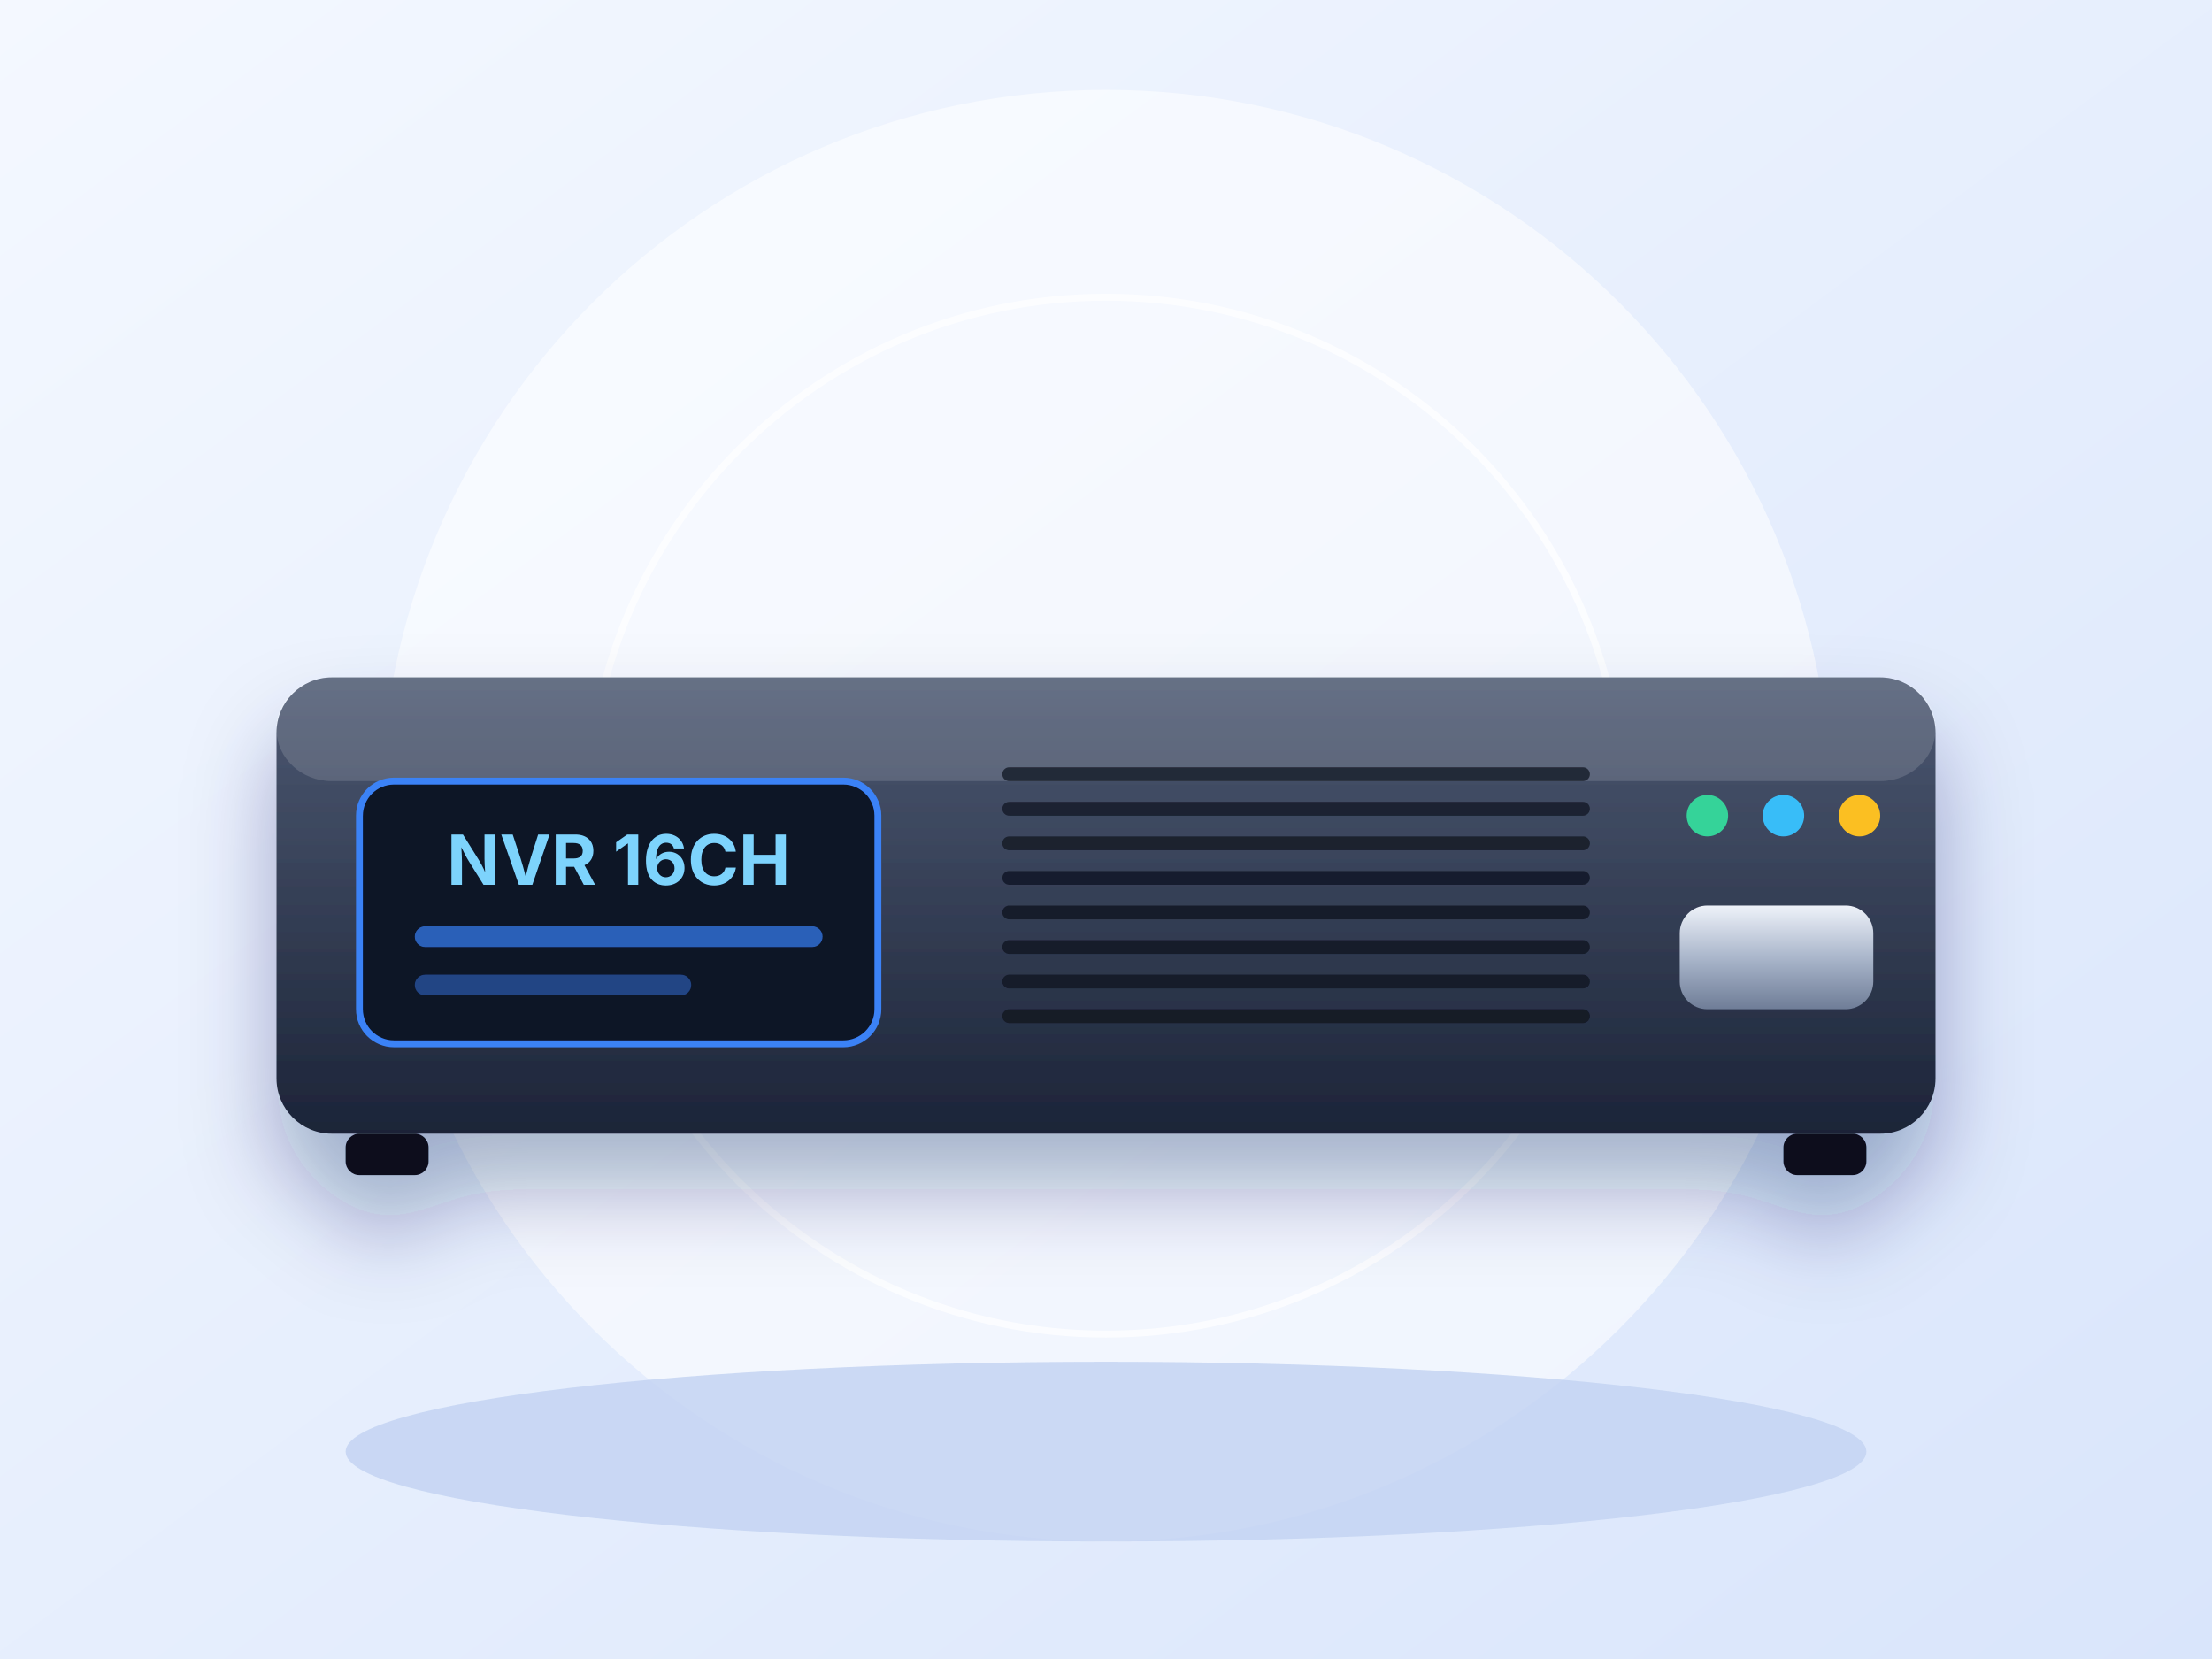
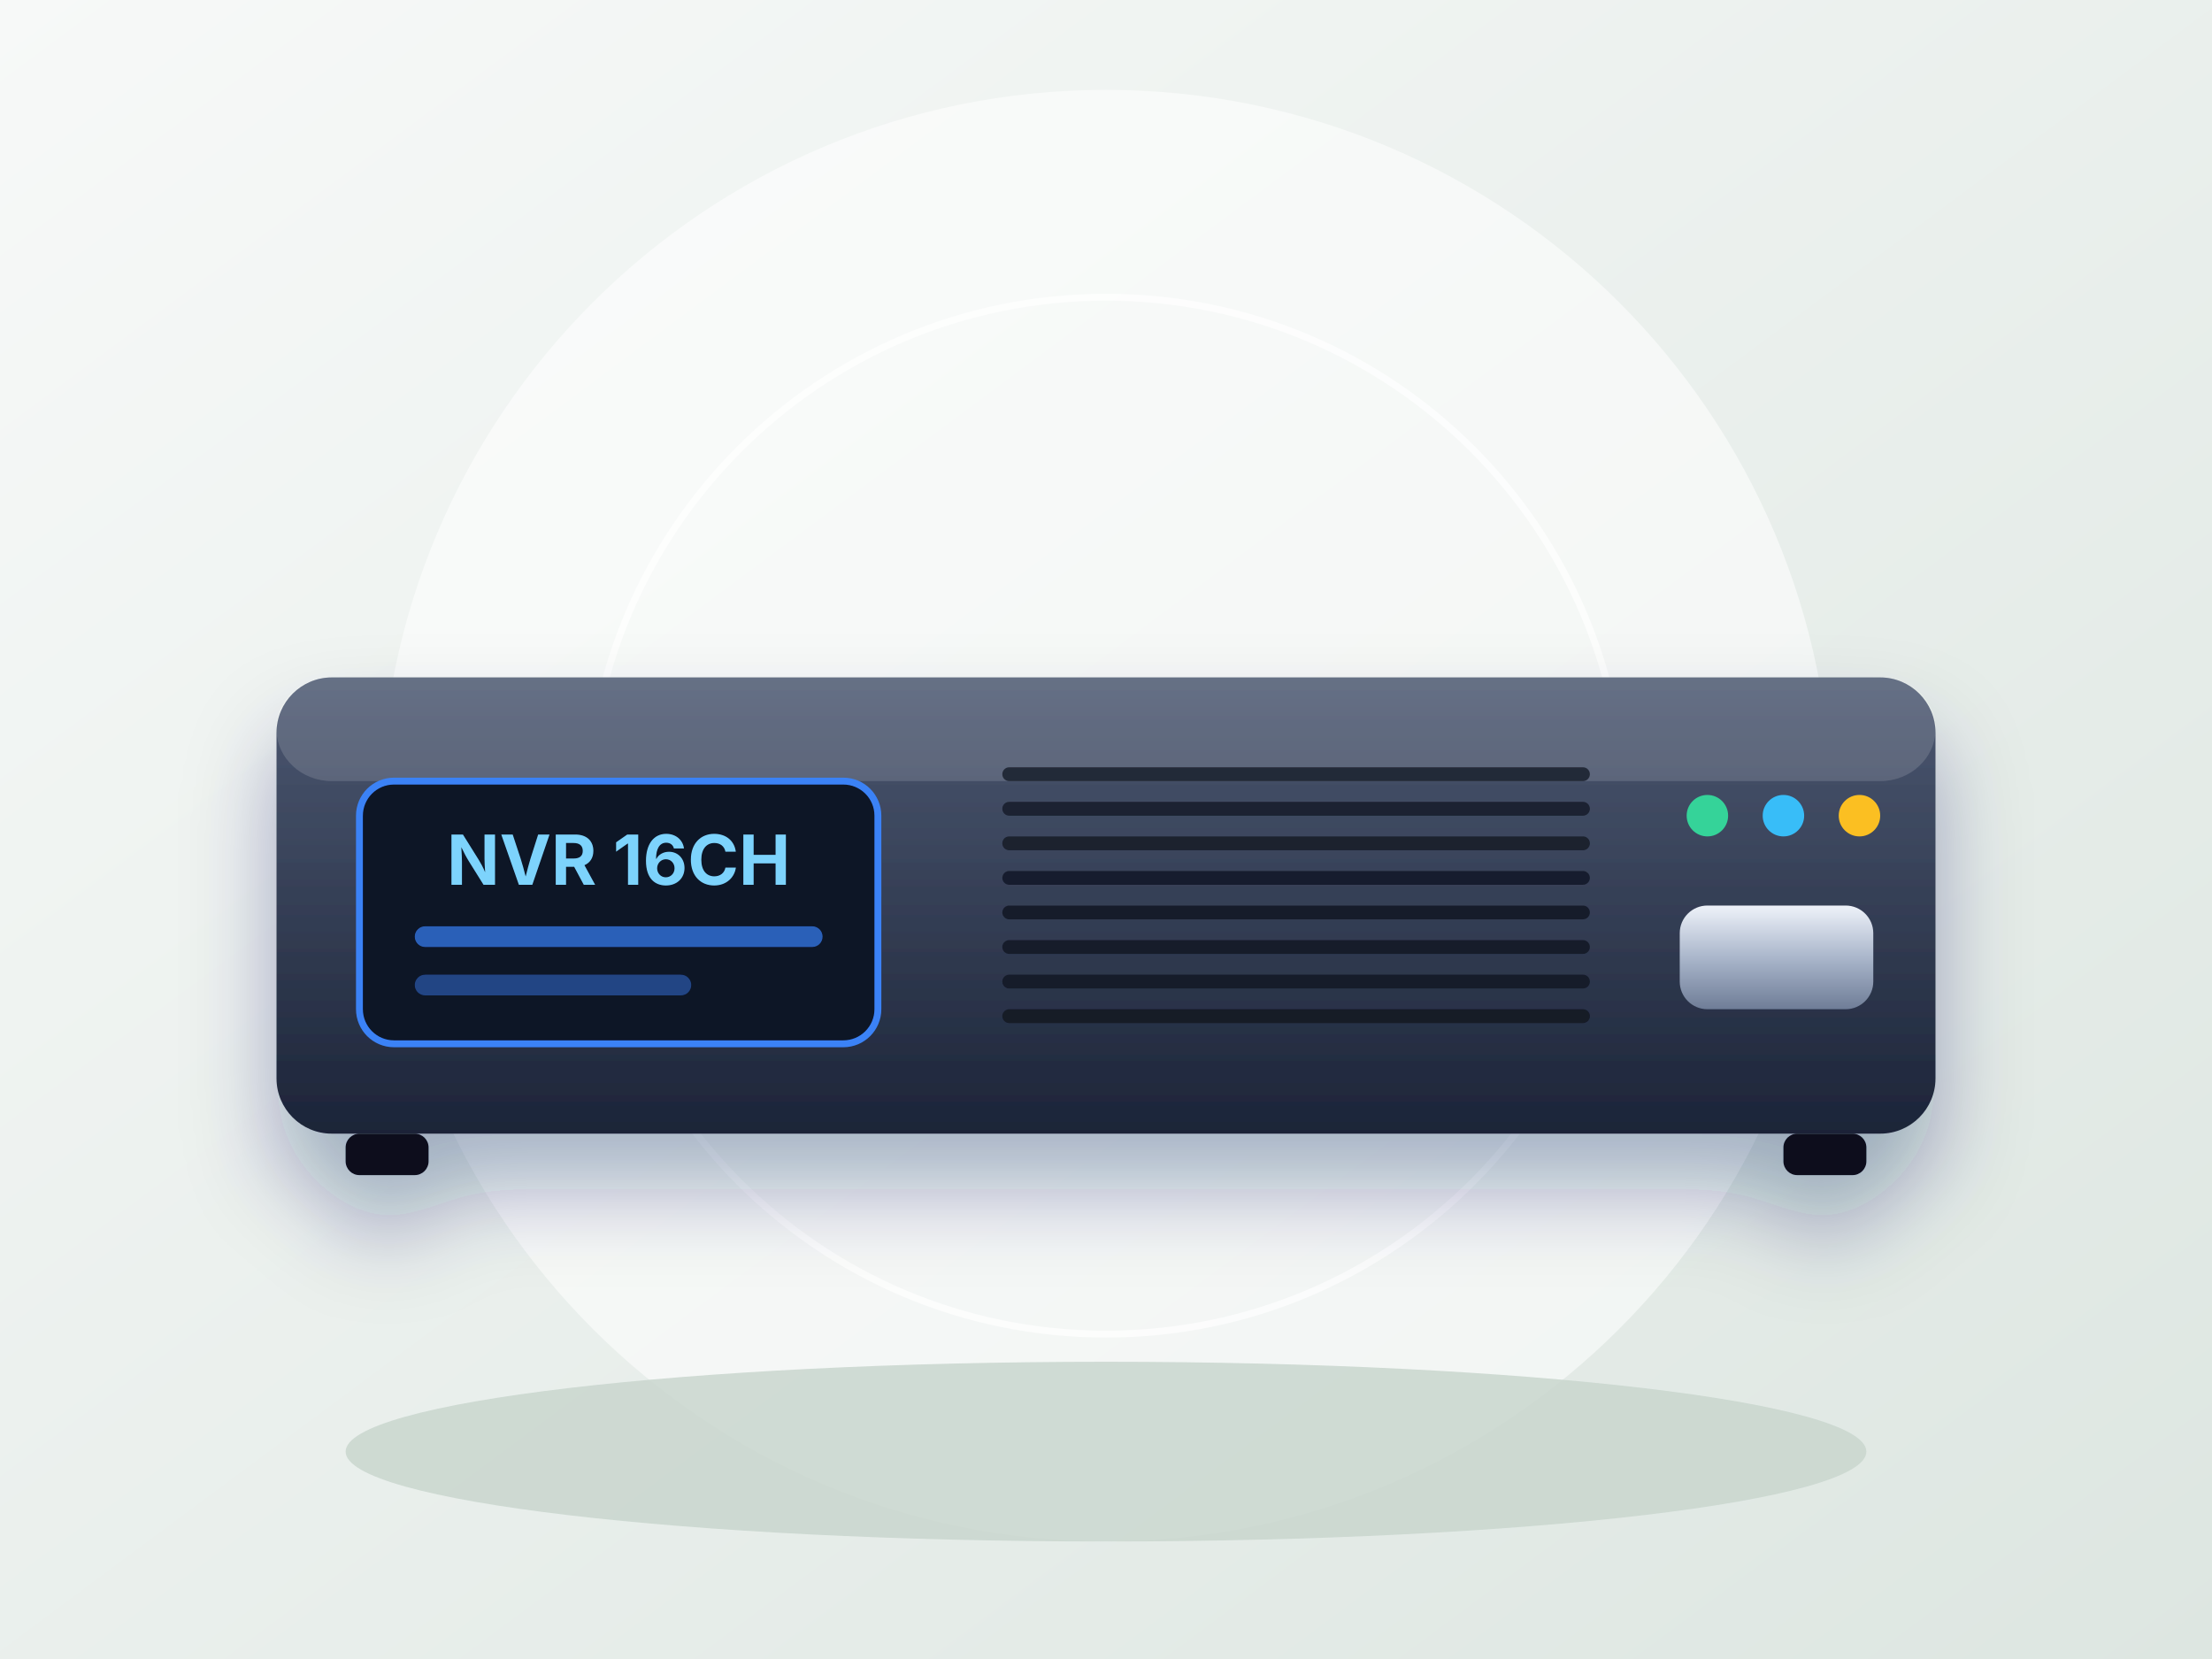
<svg xmlns="http://www.w3.org/2000/svg" viewBox="0 0 640 480" width="640" height="480" role="img">
  <defs>
    <linearGradient id="metal" x1="0" y1="0" x2="0" y2="1">
      <stop offset="0" stop-color="#eef2f9" />
      <stop offset=".5" stop-color="#aab6cb" />
      <stop offset="1" stop-color="#6f7d97" />
    </linearGradient>
    <linearGradient id="white" x1="0" y1="0" x2="0" y2="1">
      <stop offset="0" stop-color="#ffffff" />
      <stop offset="1" stop-color="#d3ddee" />
    </linearGradient>
    <linearGradient id="dark" x1="0" y1="0" x2="0" y2="1">
      <stop offset="0" stop-color="#4d5972" />
      <stop offset="1" stop-color="#1c2438" />
    </linearGradient>
    <linearGradient id="black" x1="0" y1="0" x2="0" y2="1">
      <stop offset="0" stop-color="#2d3347" />
      <stop offset="1" stop-color="#0c101b" />
    </linearGradient>
    <linearGradient id="navy" x1="0" y1="0" x2="0" y2="1">
      <stop offset="0" stop-color="#3f5079" />
      <stop offset="1" stop-color="#1a2342" />
    </linearGradient>
    <linearGradient id="red" x1="0" y1="0" x2="1" y2="0">
      <stop offset="0" stop-color="#b3202a" />
      <stop offset=".4" stop-color="#ff6b6b" />
      <stop offset="1" stop-color="#a91d27" />
    </linearGradient>
    <linearGradient id="wood" x1="0" y1="0" x2="1" y2="1">
      <stop offset="0" stop-color="#c58a45" />
      <stop offset="1" stop-color="#6e411a" />
    </linearGradient>
    <linearGradient id="amber" x1="0" y1="0" x2="0" y2="1">
      <stop offset="0" stop-color="#ffe08a" />
      <stop offset="1" stop-color="#f59e0b" />
    </linearGradient>
    <linearGradient id="gun" x1="0" y1="0" x2="0" y2="1">
      <stop offset="0" stop-color="#6b778c" />
      <stop offset=".5" stop-color="#3a4457" />
      <stop offset="1" stop-color="#171d2b" />
    </linearGradient>
    <radialGradient id="glass" cx=".35" cy=".3" r=".85">
      <stop offset="0" stop-color="#5b8fe8" />
      <stop offset=".45" stop-color="#1e3a7a" />
      <stop offset="1" stop-color="#070d22" />
    </radialGradient>
    <radialGradient id="lens" cx=".4" cy=".35" r=".8">
      <stop offset="0" stop-color="#7fb2ff" />
      <stop offset=".35" stop-color="#27468c" />
      <stop offset="1" stop-color="#050a1c" />
    </radialGradient>
    <filter id="sh" x="-25%" y="-25%" width="150%" height="160%">
      <feDropShadow dx="0" dy="16" stdDeviation="13" flood-color="#0f2560" flood-opacity=".32" />
    </filter>
    <linearGradient id="bg" x1="0" y1="0" x2="1" y2="1">
-       <stop offset="0" stop-color="#f4f8ff" />
-       <stop offset="1" stop-color="#d9e5fb" />
+       <stop offset="0" stop-color="#f7f9f8" />
+       <stop offset="1" stop-color="#dde6e1" />
    </linearGradient>
  </defs>
  <rect width="640" height="480" fill="url(#bg)" />
  <circle cx="320" cy="236" r="210" fill="#ffffff" opacity="0.55" />
  <circle cx="320" cy="236" r="150" fill="none" stroke="#ffffff" stroke-width="2" opacity="0.7" />
-   <ellipse cx="320" cy="420" rx="220" ry="26" fill="#c4d4f2" opacity=".85" />
+   <ellipse cx="320" cy="420" rx="220" ry="26" fill="#c9d6ce" opacity=".85" />
  <g filter="url(#sh)">
    <rect x="80" y="196" width="480" height="132" rx="16" fill="url(#dark)" />
    <rect x="80" y="196" width="480" height="30" rx="16" fill="#fff" opacity=".14" />
    <rect x="104" y="226" width="150" height="76" rx="10" fill="#0a1226" stroke="#3b82f6" stroke-width="2" />
    <text x="179" y="256" fill="#7dd3fc" font-family="Inter,Arial" font-weight="700" font-size="20" text-anchor="middle">NVR 16CH</text>
    <rect x="120" y="268" width="118" height="6" rx="3" fill="#3b82f6" opacity=".7" />
    <rect x="120" y="282" width="80" height="6" rx="3" fill="#3b82f6" opacity=".45" />
    <rect x="290" y="222" width="170" height="4" rx="2" fill="#0c101b" opacity=".7" />
    <rect x="290" y="232" width="170" height="4" rx="2" fill="#0c101b" opacity=".7" />
    <rect x="290" y="242" width="170" height="4" rx="2" fill="#0c101b" opacity=".7" />
    <rect x="290" y="252" width="170" height="4" rx="2" fill="#0c101b" opacity=".7" />
    <rect x="290" y="262" width="170" height="4" rx="2" fill="#0c101b" opacity=".7" />
    <rect x="290" y="272" width="170" height="4" rx="2" fill="#0c101b" opacity=".7" />
    <rect x="290" y="282" width="170" height="4" rx="2" fill="#0c101b" opacity=".7" />
    <rect x="290" y="292" width="170" height="4" rx="2" fill="#0c101b" opacity=".7" />
    <circle cx="494" cy="236" r="6" fill="#34d399" />
    <circle cx="516" cy="236" r="6" fill="#38bdf8" />
    <circle cx="538" cy="236" r="6" fill="#fbbf24" />
    <rect x="486" y="262" width="56" height="30" rx="8" fill="url(#metal)" />
    <rect x="100" y="328" width="24" height="12" rx="4" fill="#0c101b" />
    <rect x="516" y="328" width="24" height="12" rx="4" fill="#0c101b" />
  </g>
</svg>
